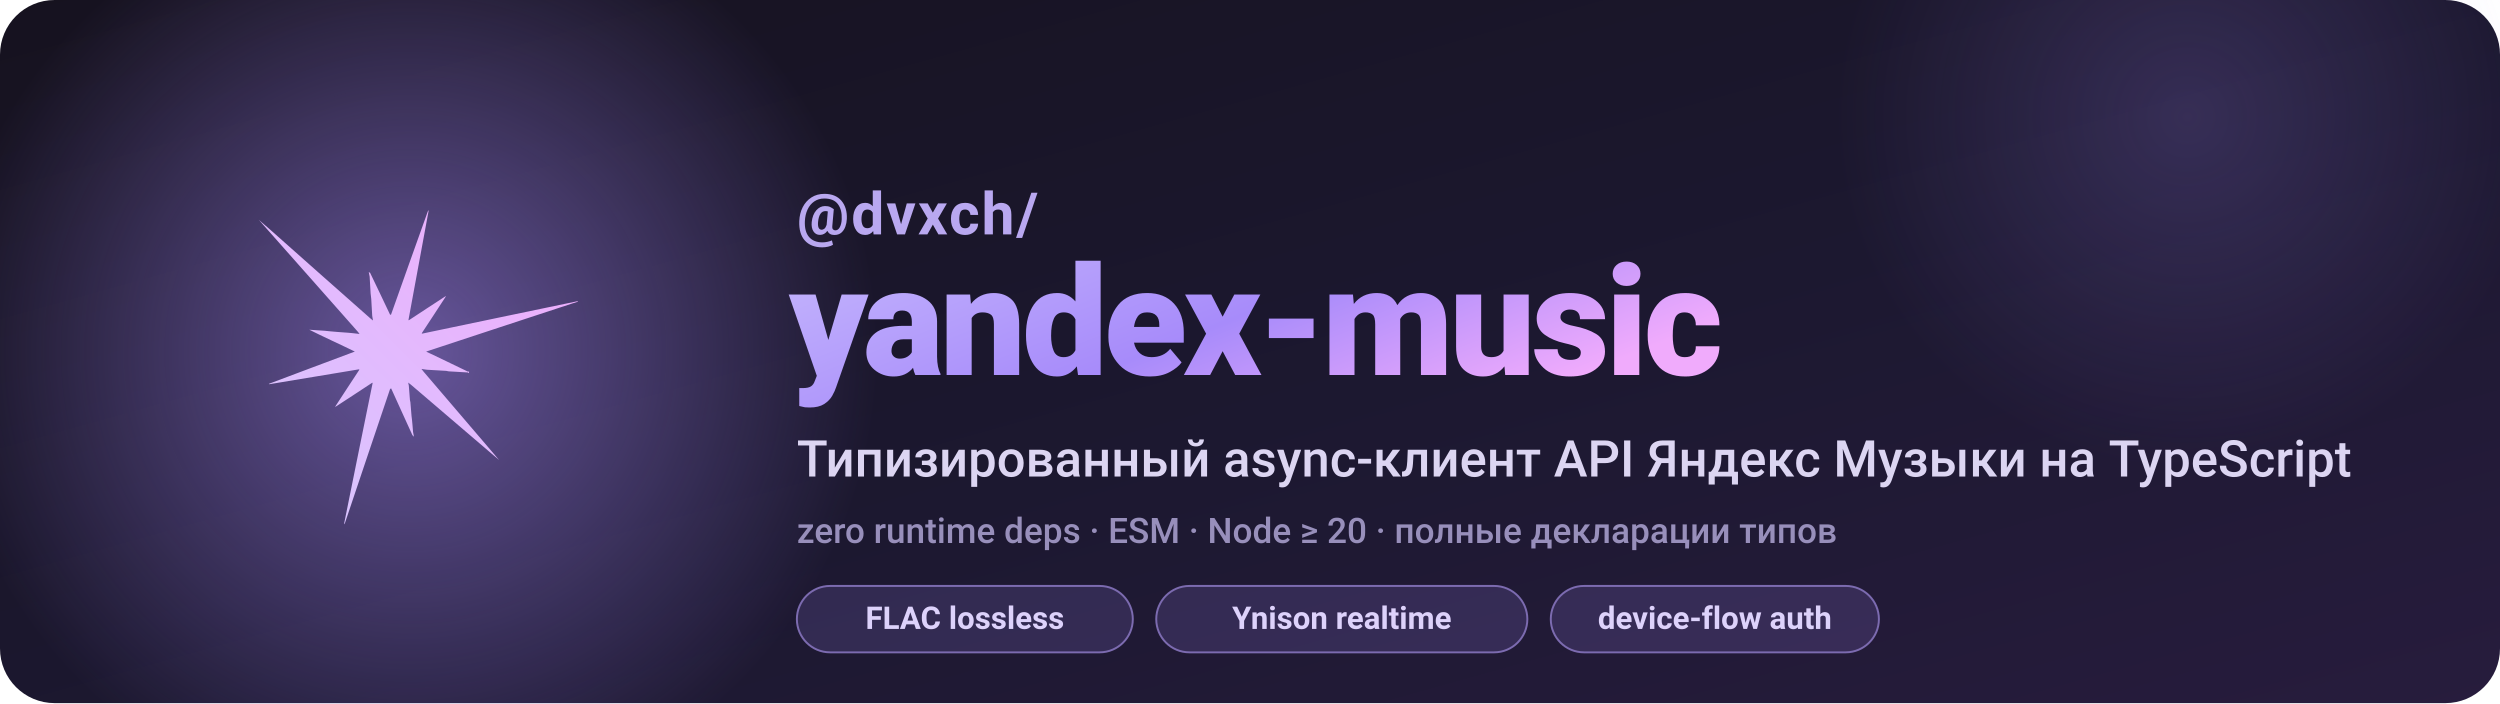
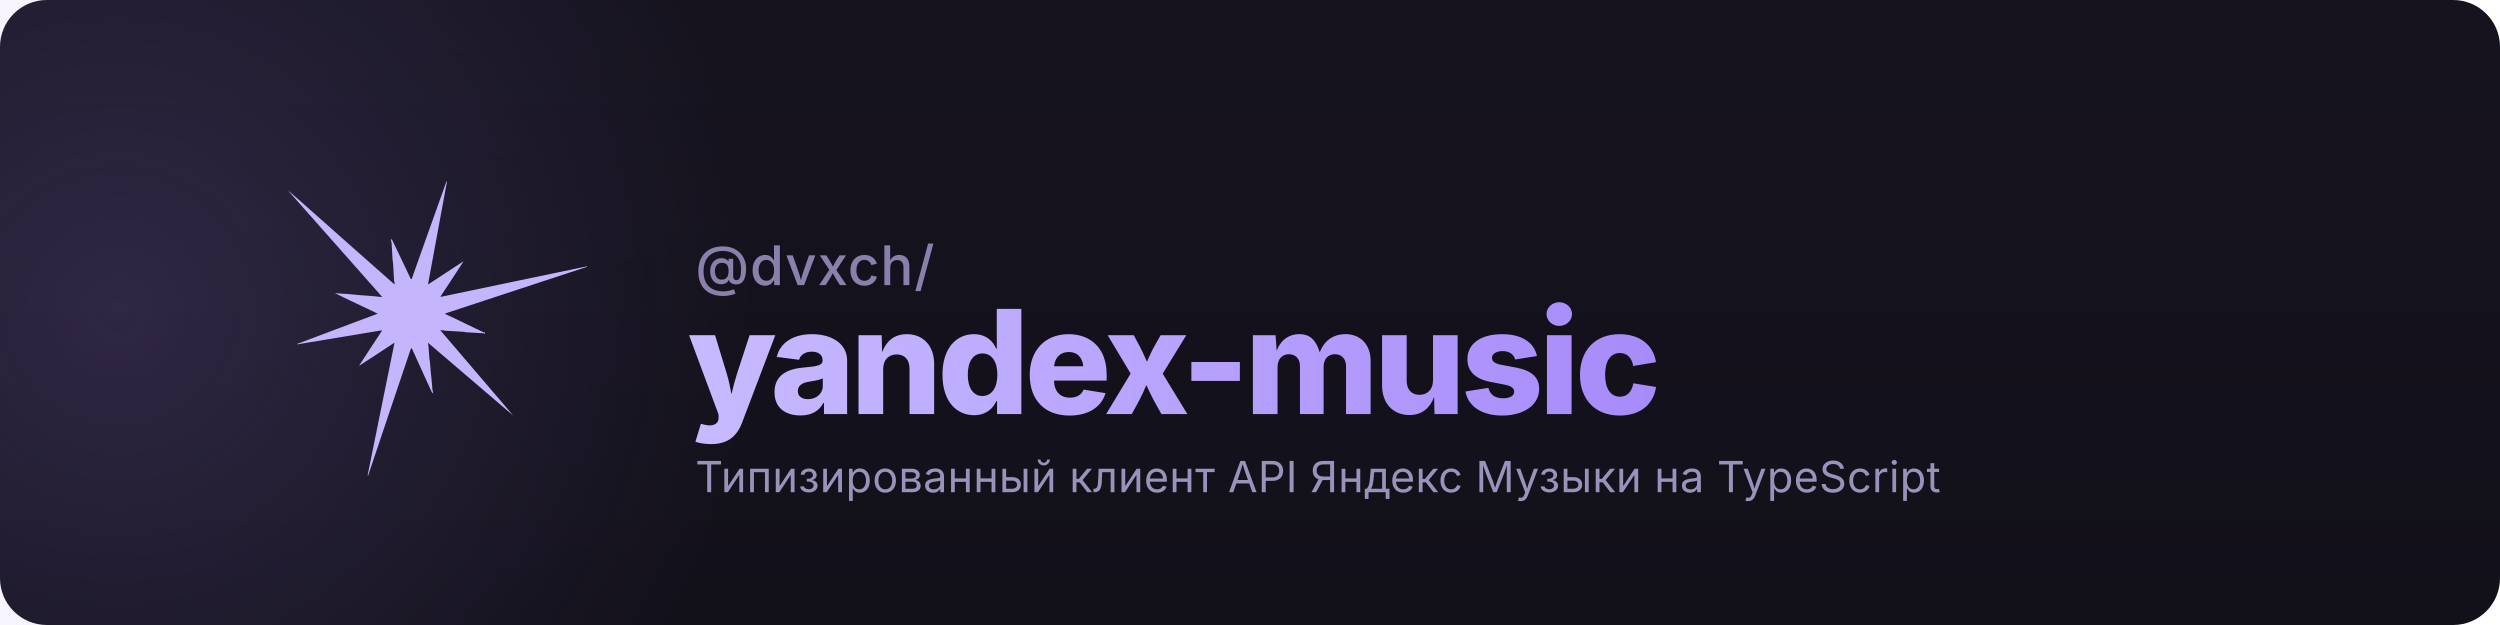
- <svg xmlns="http://www.w3.org/2000/svg" viewBox="0 0 1280 360" width="1280" height="360" font-family="-apple-system, BlinkMacSystemFont, 'Segoe UI', Roboto, Helvetica, Arial, sans-serif">
+ <svg xmlns="http://www.w3.org/2000/svg" viewBox="0 0 1280 320" width="1280" height="320" font-family="Inter, -apple-system, BlinkMacSystemFont, 'Segoe UI', Roboto, Helvetica, Arial, sans-serif">
  <defs>
-     <linearGradient id="bg" x1="0" y1="0" x2="1" y2="1">
-       <stop offset="0" stop-color="#16121f" />
-       <stop offset="0.55" stop-color="#1c1830" />
-       <stop offset="1" stop-color="#271c3d" />
+     <linearGradient id="bg" x1="0" y1="0" x2="0" y2="1">
+       <stop offset="0" stop-color="#16131f" />
+       <stop offset="1" stop-color="#121019" />
    </linearGradient>
-     <radialGradient id="glow" cx="0.5" cy="0.5" r="0.5">
-       <stop offset="0" stop-color="#a78bfa" stop-opacity="0.55" />
+     <radialGradient id="glow" cx="0.2" cy="0.5" r="0.55">
+       <stop offset="0" stop-color="#a78bfa" stop-opacity="0.18" />
      <stop offset="1" stop-color="#a78bfa" stop-opacity="0" />
    </radialGradient>
-     <linearGradient id="wm" x1="0" y1="0" x2="1" y2="0.4">
-       <stop offset="0" stop-color="#c4b5fd" />
-       <stop offset="0.55" stop-color="#a78bfa" />
-       <stop offset="1" stop-color="#f0abfc" />
-     </linearGradient>
-     <linearGradient id="mark" x1="0" y1="0" x2="1" y2="1">
-       <stop offset="0" stop-color="#d6c8ff" />
-       <stop offset="1" stop-color="#f0abfc" />
+     <linearGradient id="wm" x1="0" y1="0" x2="1" y2="0">
+       <stop offset="0" stop-color="#c8baff" />
+       <stop offset="1" stop-color="#a78bfa" />
    </linearGradient>
  </defs>
-   <rect width="1280" height="360" rx="28" fill="url(#bg)" />
-   <circle cx="210" cy="180" r="240" fill="url(#glow)" />
-   <circle cx="1120" cy="60" r="180" fill="url(#glow)" opacity="0.35" />
-   <g transform="translate(95,75) scale(0.41)">
-     <g transform="translate(0,512) scale(0.1,-0.1)" fill="url(#mark)">
+   <rect width="1280" height="320" rx="24" fill="url(#bg)" />
+   <circle cx="240" cy="160" r="300" fill="url(#glow)" />
+   <g transform="translate(112,62) scale(0.385)">
+     <g transform="translate(0,512) scale(0.1,-0.1)" fill="#c4b5fd">
      <path d="M3021 4298 l-8 -23 -224 -627 -223 -628 -6 0 -6 0 -124 261 -125 261 -9 5 -8 6 5 -29 6 -29 6 -105 6 -105 4 -35 4 -35 6 -105 6 -105 5 -29 5 -29 -18 14 -17 14 -621 549 -620 550 -75 65 -75 65 26 -29 26 -30 589 -665 589 -666 14 -17 14 -18 -44 5 -44 5 -67 6 -68 5 -67 5 -68 6 -40 4 -40 4 -95 6 -95 7 65 -32 65 -32 80 -38 80 -38 140 -66 139 -67 -537 -201 -537 -202 3 -2 2 -3 560 93 560 93 3 -2 3 -2 -144 -219 -143 -219 -9 -14 -8 -14 14 8 14 9 219 143 219 144 1 -3 2 -3 -178 -875 -177 -875 2 -7 2 -7 284 845 285 845 6 4 7 5 133 -293 133 -292 10 -10 9 -10 -5 30 -6 30 -6 75 -7 75 -3 25 -3 25 -7 85 -7 85 -3 15 -3 15 -7 90 -7 90 -4 18 -3 19 17 -14 17 -13 490 -419 490 -419 60 -51 60 -51 -51 60 -51 60 -419 490 -419 490 -15 19 -14 18 34 -5 35 -5 120 -7 120 -7 15 -3 15 -3 120 -7 120 -7 8 -5 7 -4 0 10 0 11 -9 0 -8 0 -214 103 -214 103 -45 21 -45 21 15 6 15 5 895 295 895 294 38 12 38 12 -3 3 -3 3 -970 -202 -970 -203 -3 2 -3 2 144 219 143 219 9 14 8 14 -14 -8 -14 -9 -219 -143 -219 -144 -1 3 -2 3 126 683 126 682 -3 0 -3 0 -9 -22z" />
    </g>
  </g>
-   <text x="408" y="120" font-size="30" font-weight="600" fill="#b9a8f0" letter-spacing="1">@dvxch/</text>
-   <text x="404" y="192" font-size="78" font-weight="800" fill="url(#wm)" letter-spacing="-2">yandex-music</text>
-   <text x="408" y="244" font-size="26" font-weight="500" fill="#dcd5f2">Типизированный async-клиент API Яндекс Музыки на TypeScript</text>
-   <text x="408" y="278" font-size="18" font-weight="500" fill="#988fbb">zero runtime deps · ESM · Node ≥ 20 · полные декларации типов</text>
-   <g font-size="16" font-weight="600" fill="#ddd2fb" text-anchor="middle">
-     <rect x="408" y="300" width="172" height="34" rx="17" fill="#a78bfa" fill-opacity="0.16" stroke="#7c6bb0" />
-     <text x="494" y="322">FLAC lossless</text>
-     <rect x="592" y="300" width="190" height="34" rx="17" fill="#a78bfa" fill-opacity="0.16" stroke="#7c6bb0" />
-     <text x="687" y="322">Ynison realtime</text>
-     <rect x="794" y="300" width="168" height="34" rx="17" fill="#a78bfa" fill-opacity="0.16" stroke="#7c6bb0" />
-     <text x="878" y="322">device-flow auth</text>
-   </g>
+   <text x="356" y="146" font-size="28" font-weight="500" fill="#8a80ab" letter-spacing="0.5">@dvxch/</text>
+   <text x="352" y="212" font-size="74" font-weight="800" fill="url(#wm)" letter-spacing="-2.5">yandex-music</text>
+   <text x="356" y="252" font-size="22" font-weight="400" fill="#9a92ba" letter-spacing="0.2">Типизированный клиент API Яндекс Музыки на TypeScript</text>
</svg>
